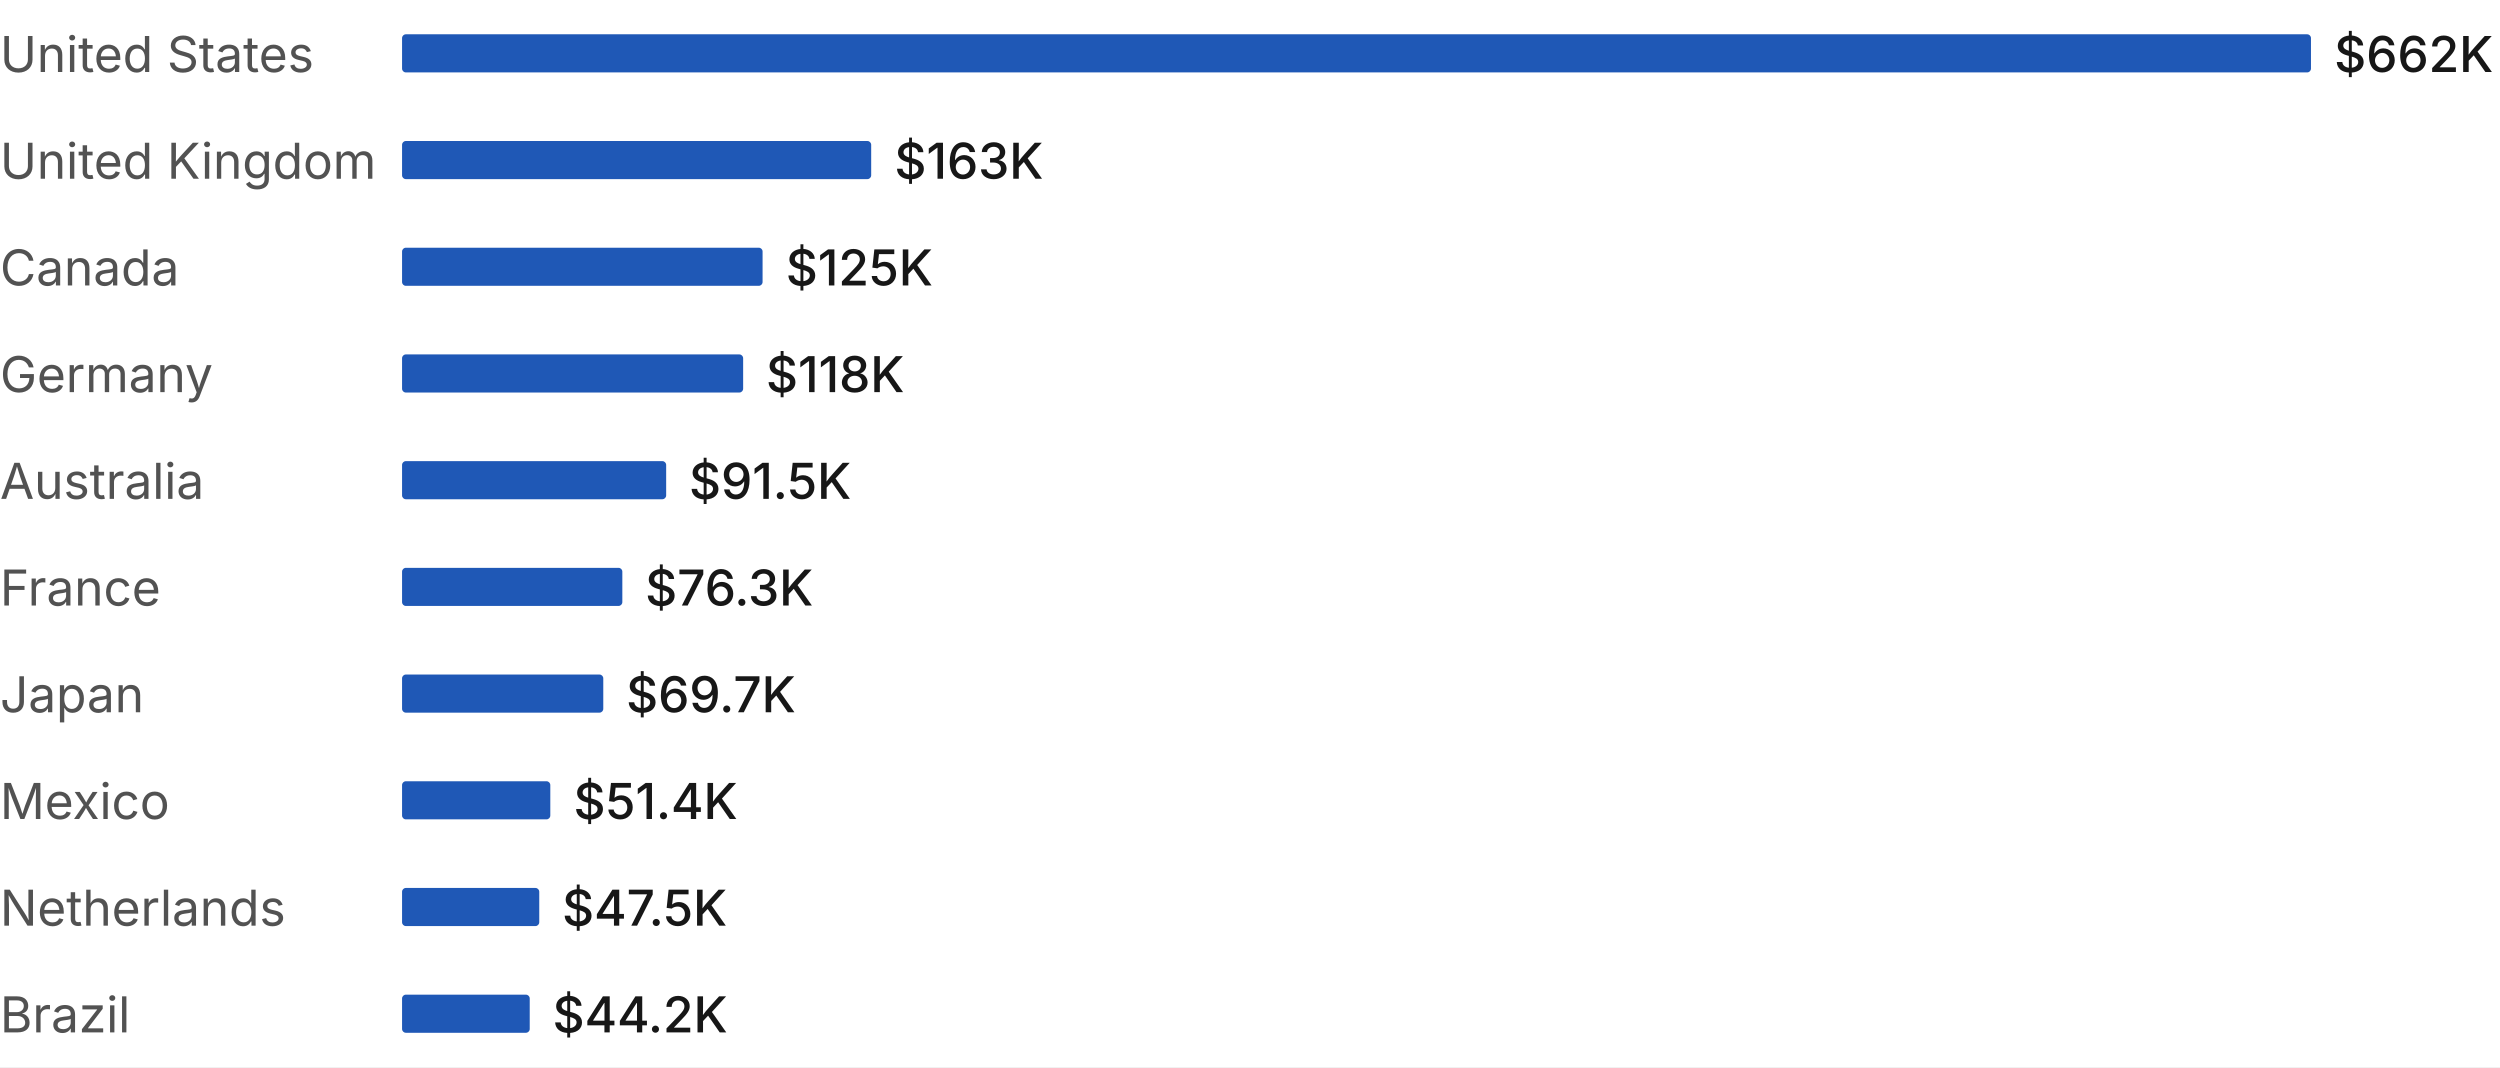
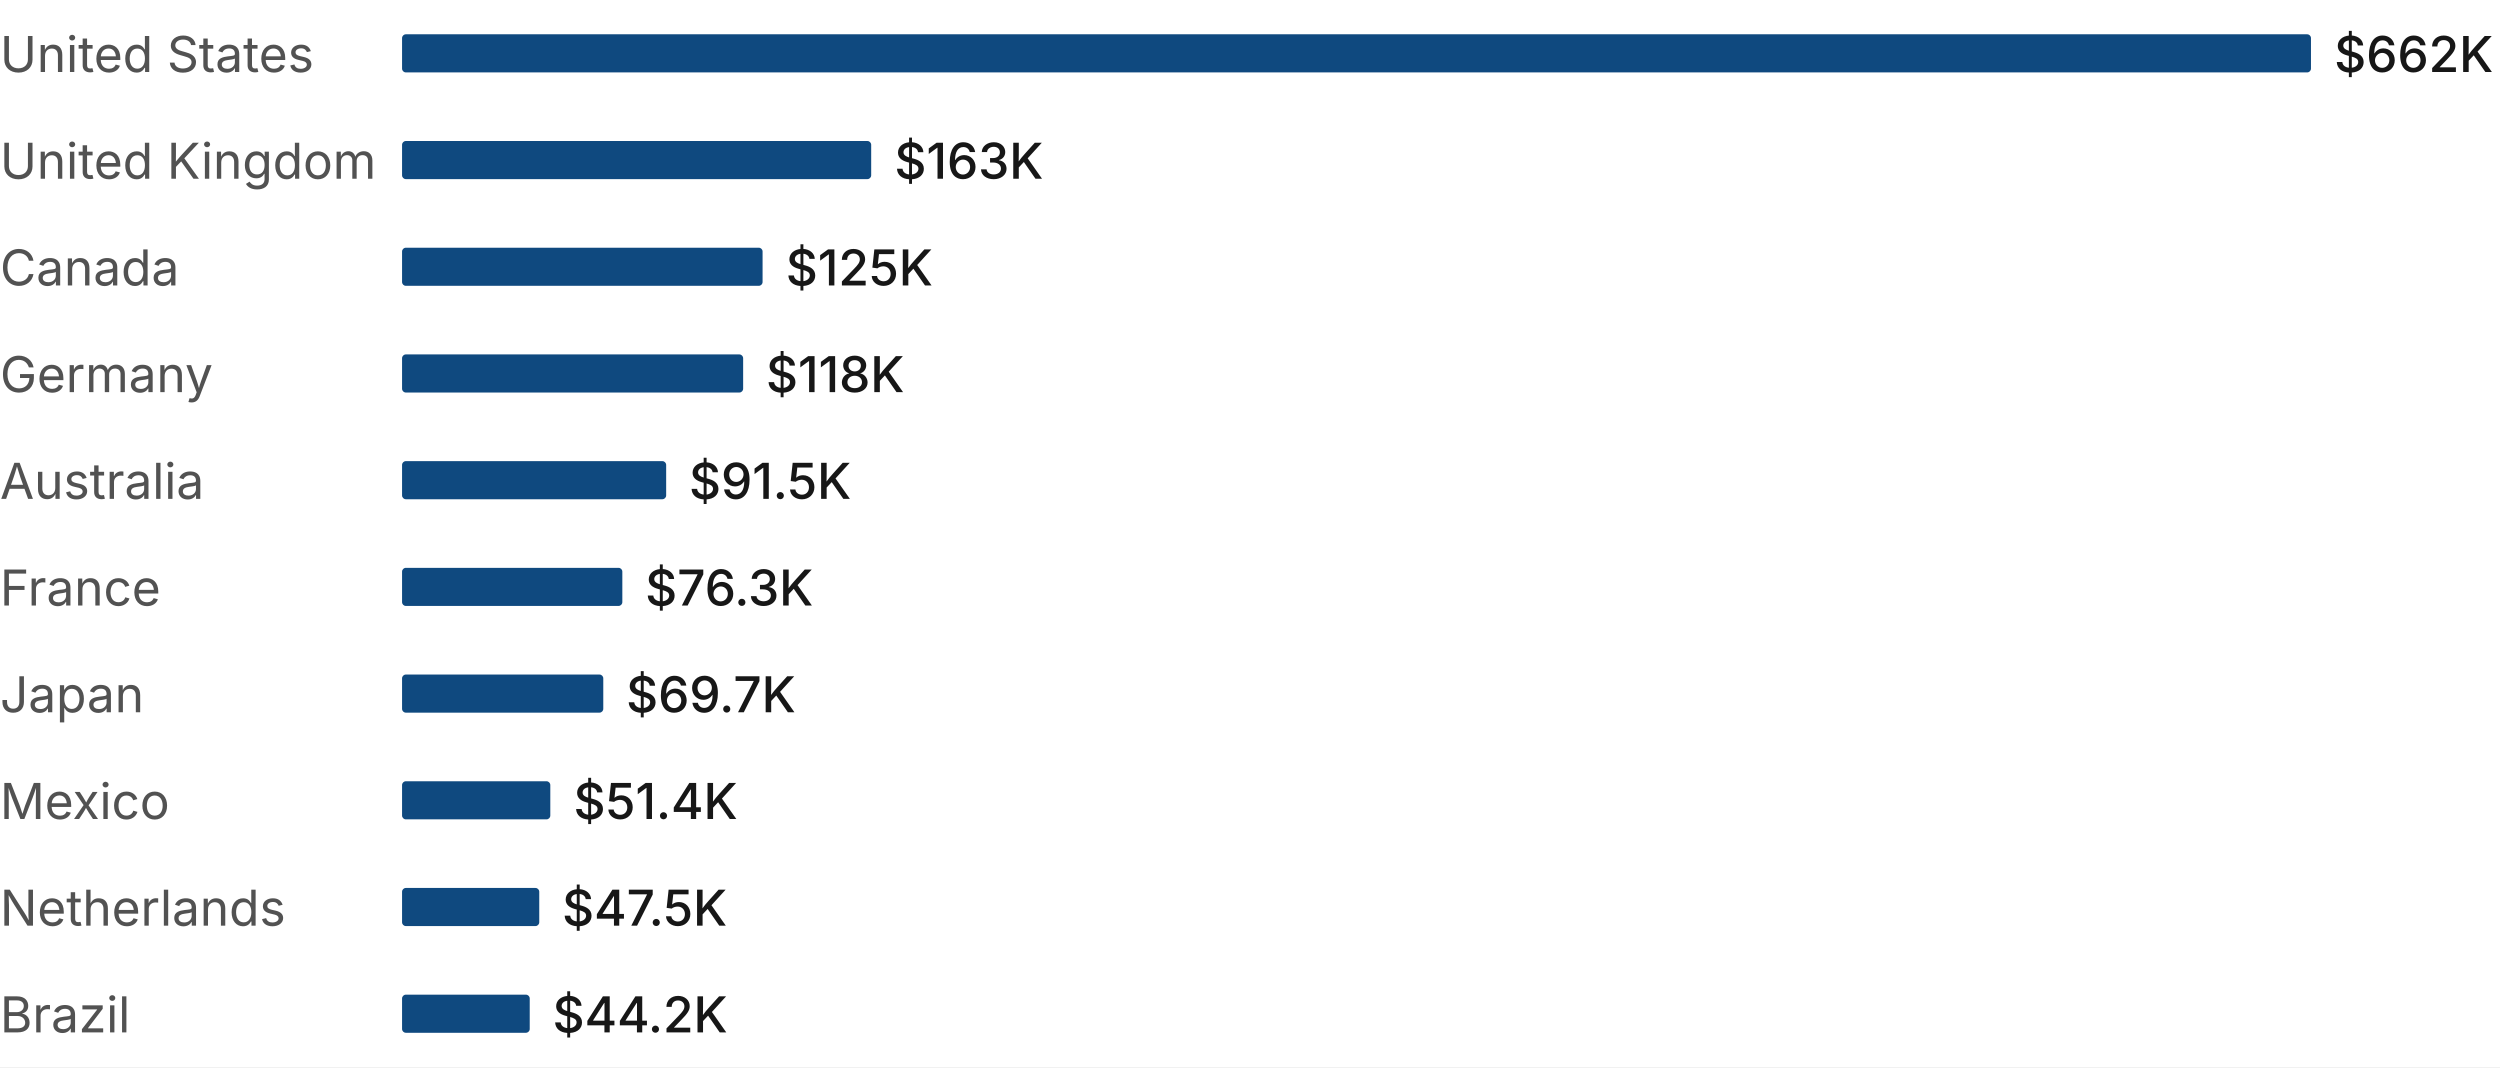
<svg xmlns="http://www.w3.org/2000/svg" font-family="IBM Plex Sans, system-ui, -apple-system, &quot;Segoe UI&quot;, sans-serif" width="656" height="280" viewBox="0 0 656 280" role="img" aria-label="The United States brings in 39% of revenue" data-hm-kind="bar" data-hm-o="h" data-hm-band="0,280,10" data-hm-plot="0,0,656,280">
  <rect width="656" height="280" fill="#ffffff" />
  <text x="0" y="18.9" font-size="13" fill="#525252">United States</text>
-   <rect x="105.5" y="9" width="500.9" height="10" rx="1" fill="#1f58b6" />
+   <rect x="105.5" y="9" width="500.9" height="10" rx="1" fill="#0f497f" />
  <text x="612.5" y="18.9" font-size="13" font-weight="500" fill="#171717">$662K</text>
  <text x="0" y="46.9" font-size="13" fill="#525252">United Kingdom</text>
-   <rect x="105.5" y="37" width="123.1" height="10" rx="1" fill="#1f58b6" />
+   <rect x="105.5" y="37" width="123.1" height="10" rx="1" fill="#0f497f" />
  <text x="234.7" y="46.9" font-size="13" font-weight="500" fill="#171717">$163K</text>
  <text x="0" y="74.9" font-size="13" fill="#525252">Canada</text>
-   <rect x="105.5" y="65" width="94.6" height="10" rx="1" fill="#1f58b6" />
+   <rect x="105.5" y="65" width="94.6" height="10" rx="1" fill="#0f497f" />
  <text x="206.2" y="74.9" font-size="13" font-weight="500" fill="#171717">$125K</text>
  <text x="0" y="102.9" font-size="13" fill="#525252">Germany</text>
-   <rect x="105.5" y="93" width="89.5" height="10" rx="1" fill="#1f58b6" />
+   <rect x="105.5" y="93" width="89.5" height="10" rx="1" fill="#0f497f" />
  <text x="201" y="102.9" font-size="13" font-weight="500" fill="#171717">$118K</text>
  <text x="0" y="130.9" font-size="13" fill="#525252">Australia</text>
-   <rect x="105.5" y="121" width="69.3" height="10" rx="1" fill="#1f58b6" />
+   <rect x="105.5" y="121" width="69.3" height="10" rx="1" fill="#0f497f" />
  <text x="180.8" y="130.9" font-size="13" font-weight="500" fill="#171717">$91.5K</text>
  <text x="0" y="158.9" font-size="13" fill="#525252">France</text>
-   <rect x="105.5" y="149" width="57.8" height="10" rx="1" fill="#1f58b6" />
+   <rect x="105.5" y="149" width="57.8" height="10" rx="1" fill="#0f497f" />
  <text x="169.3" y="158.9" font-size="13" font-weight="500" fill="#171717">$76.3K</text>
  <text x="0" y="186.9" font-size="13" fill="#525252">Japan</text>
-   <rect x="105.5" y="177" width="52.8" height="10" rx="1" fill="#1f58b6" />
+   <rect x="105.5" y="177" width="52.8" height="10" rx="1" fill="#0f497f" />
  <text x="164.3" y="186.9" font-size="13" font-weight="500" fill="#171717">$69.7K</text>
  <text x="0" y="214.9" font-size="13" fill="#525252">Mexico</text>
-   <rect x="105.5" y="205" width="38.9" height="10" rx="1" fill="#1f58b6" />
+   <rect x="105.5" y="205" width="38.9" height="10" rx="1" fill="#0f497f" />
  <text x="150.5" y="214.9" font-size="13" font-weight="500" fill="#171717">$51.4K</text>
  <text x="0" y="242.9" font-size="13" fill="#525252">Netherlands</text>
-   <rect x="105.5" y="233" width="36" height="10" rx="1" fill="#1f58b6" />
+   <rect x="105.5" y="233" width="36" height="10" rx="1" fill="#0f497f" />
  <text x="147.5" y="242.9" font-size="13" font-weight="500" fill="#171717">$47.5K</text>
  <text x="0" y="270.9" font-size="13" fill="#525252">Brazil</text>
-   <rect x="105.5" y="261" width="33.5" height="10" rx="1" fill="#1f58b6" />
+   <rect x="105.5" y="261" width="33.5" height="10" rx="1" fill="#0f497f" />
  <text x="145" y="270.9" font-size="13" font-weight="500" fill="#171717">$44.2K</text>
</svg>
